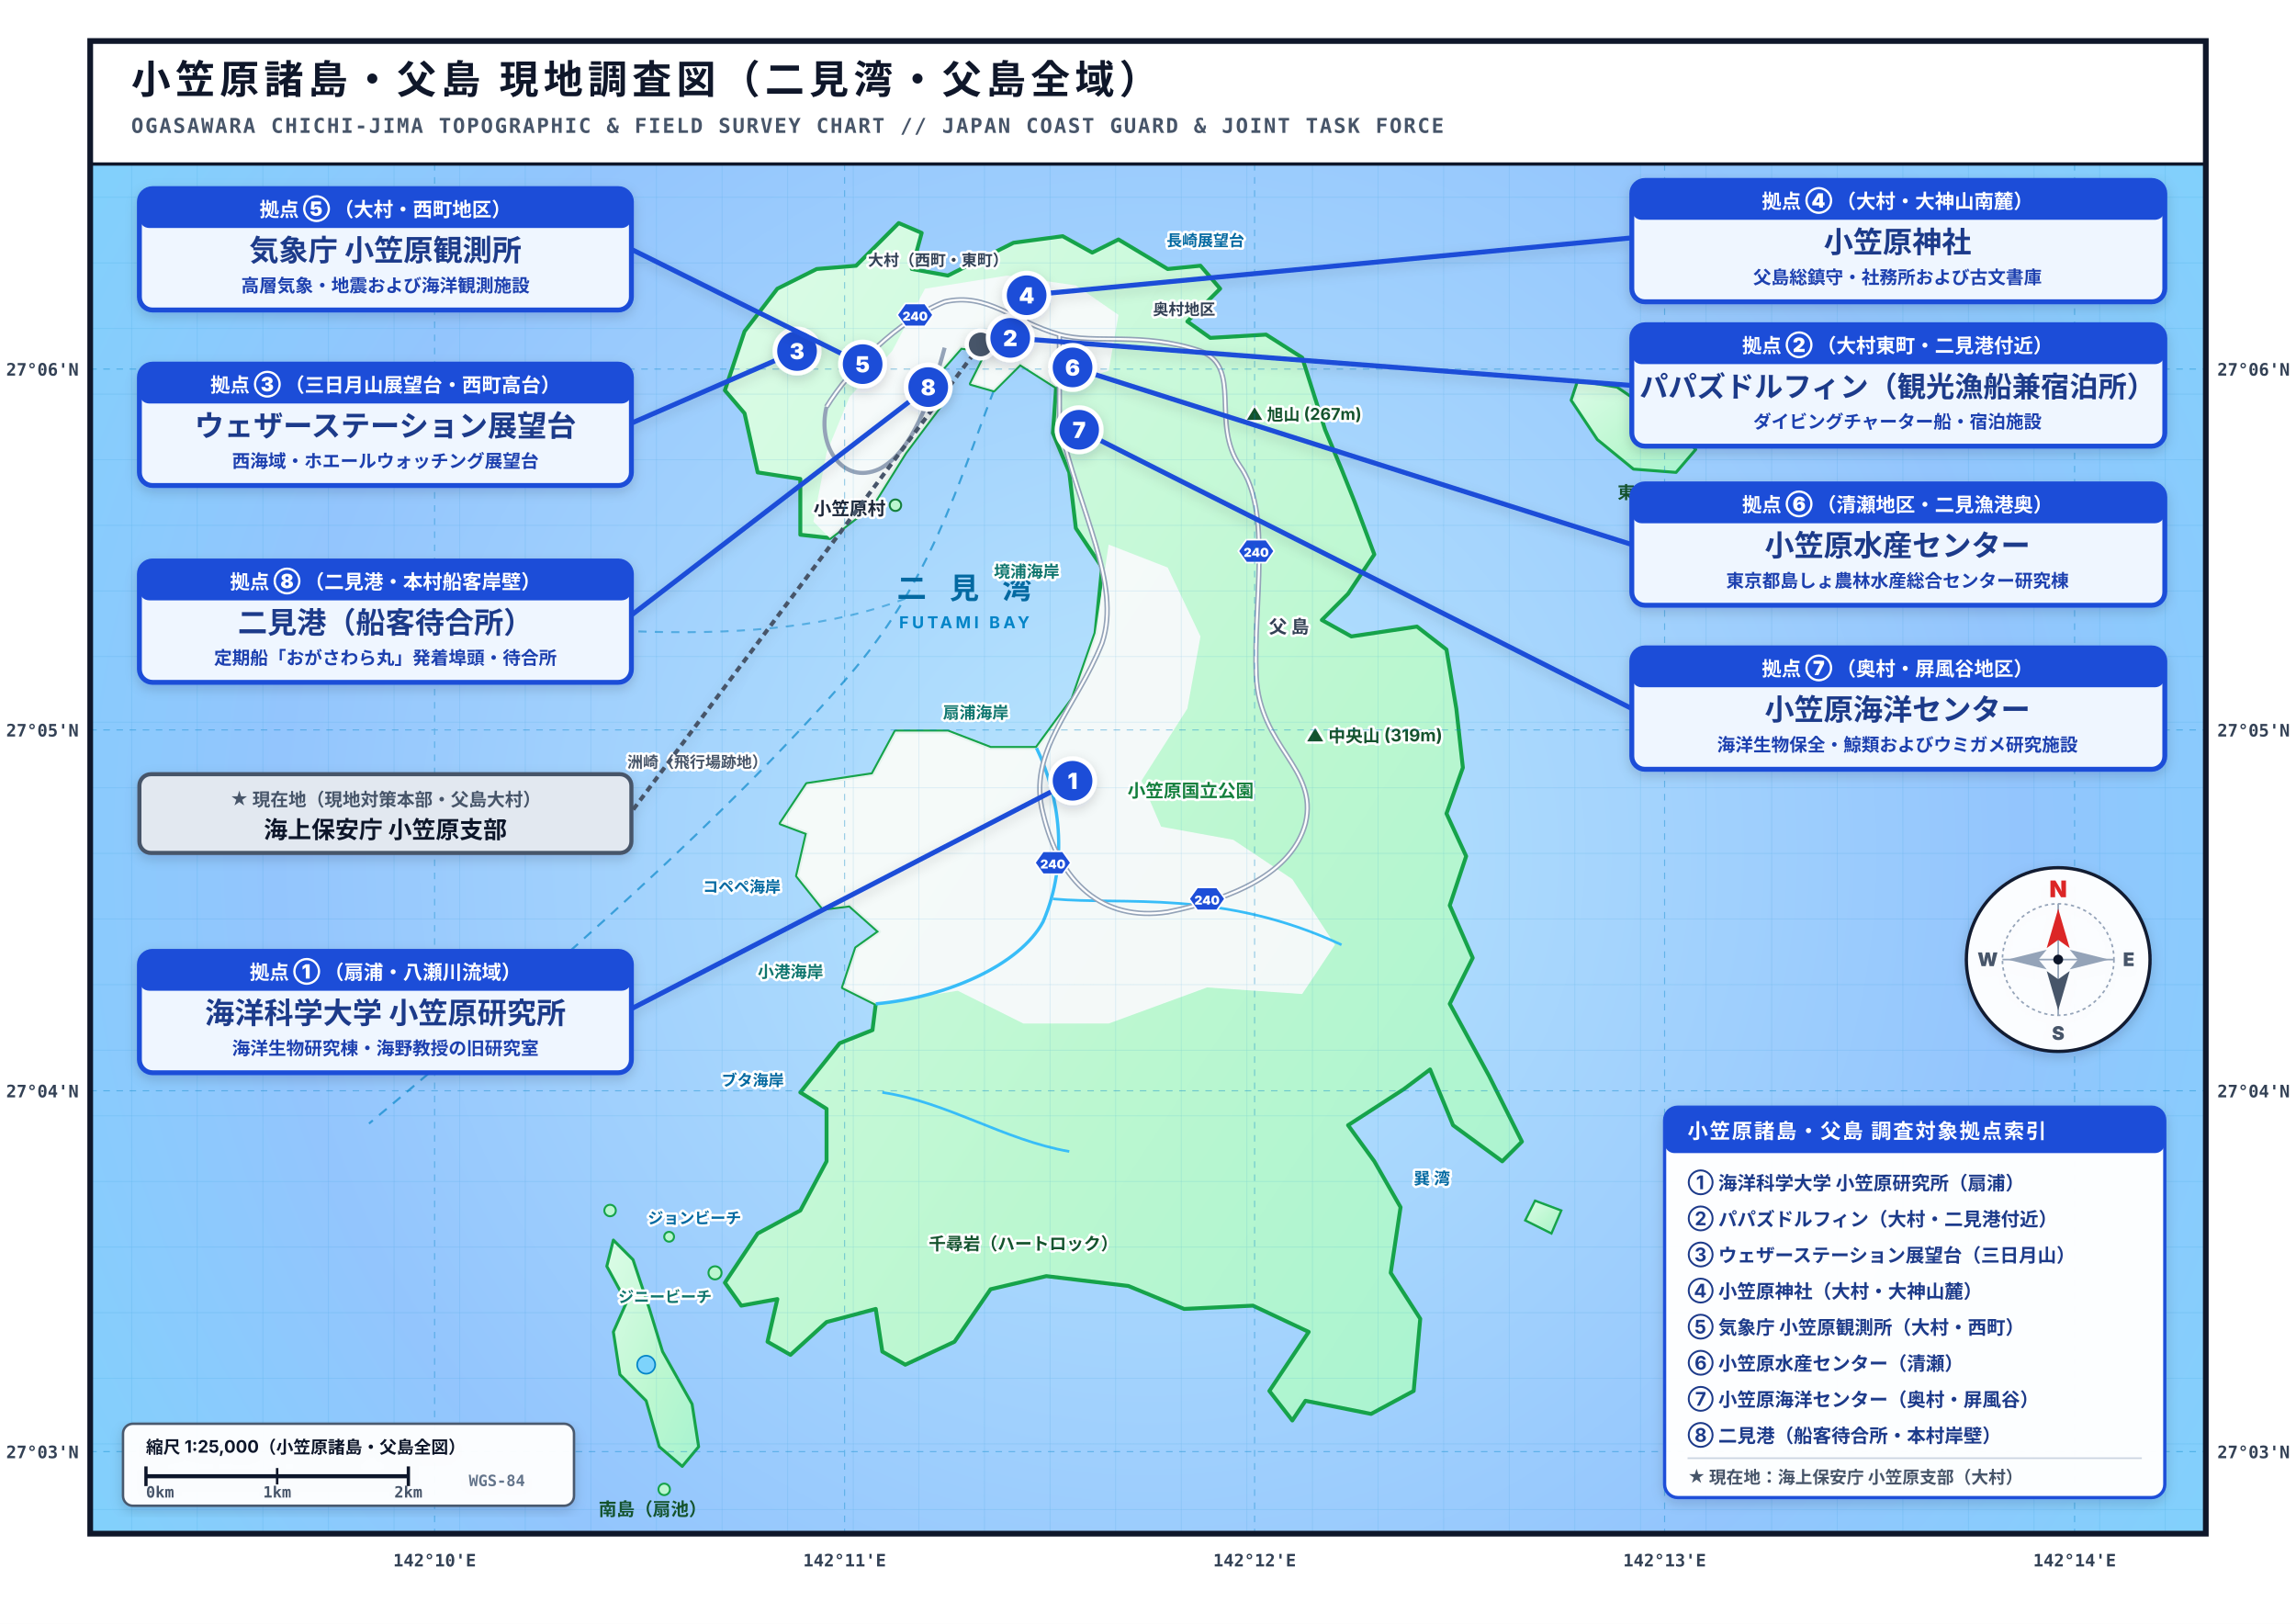
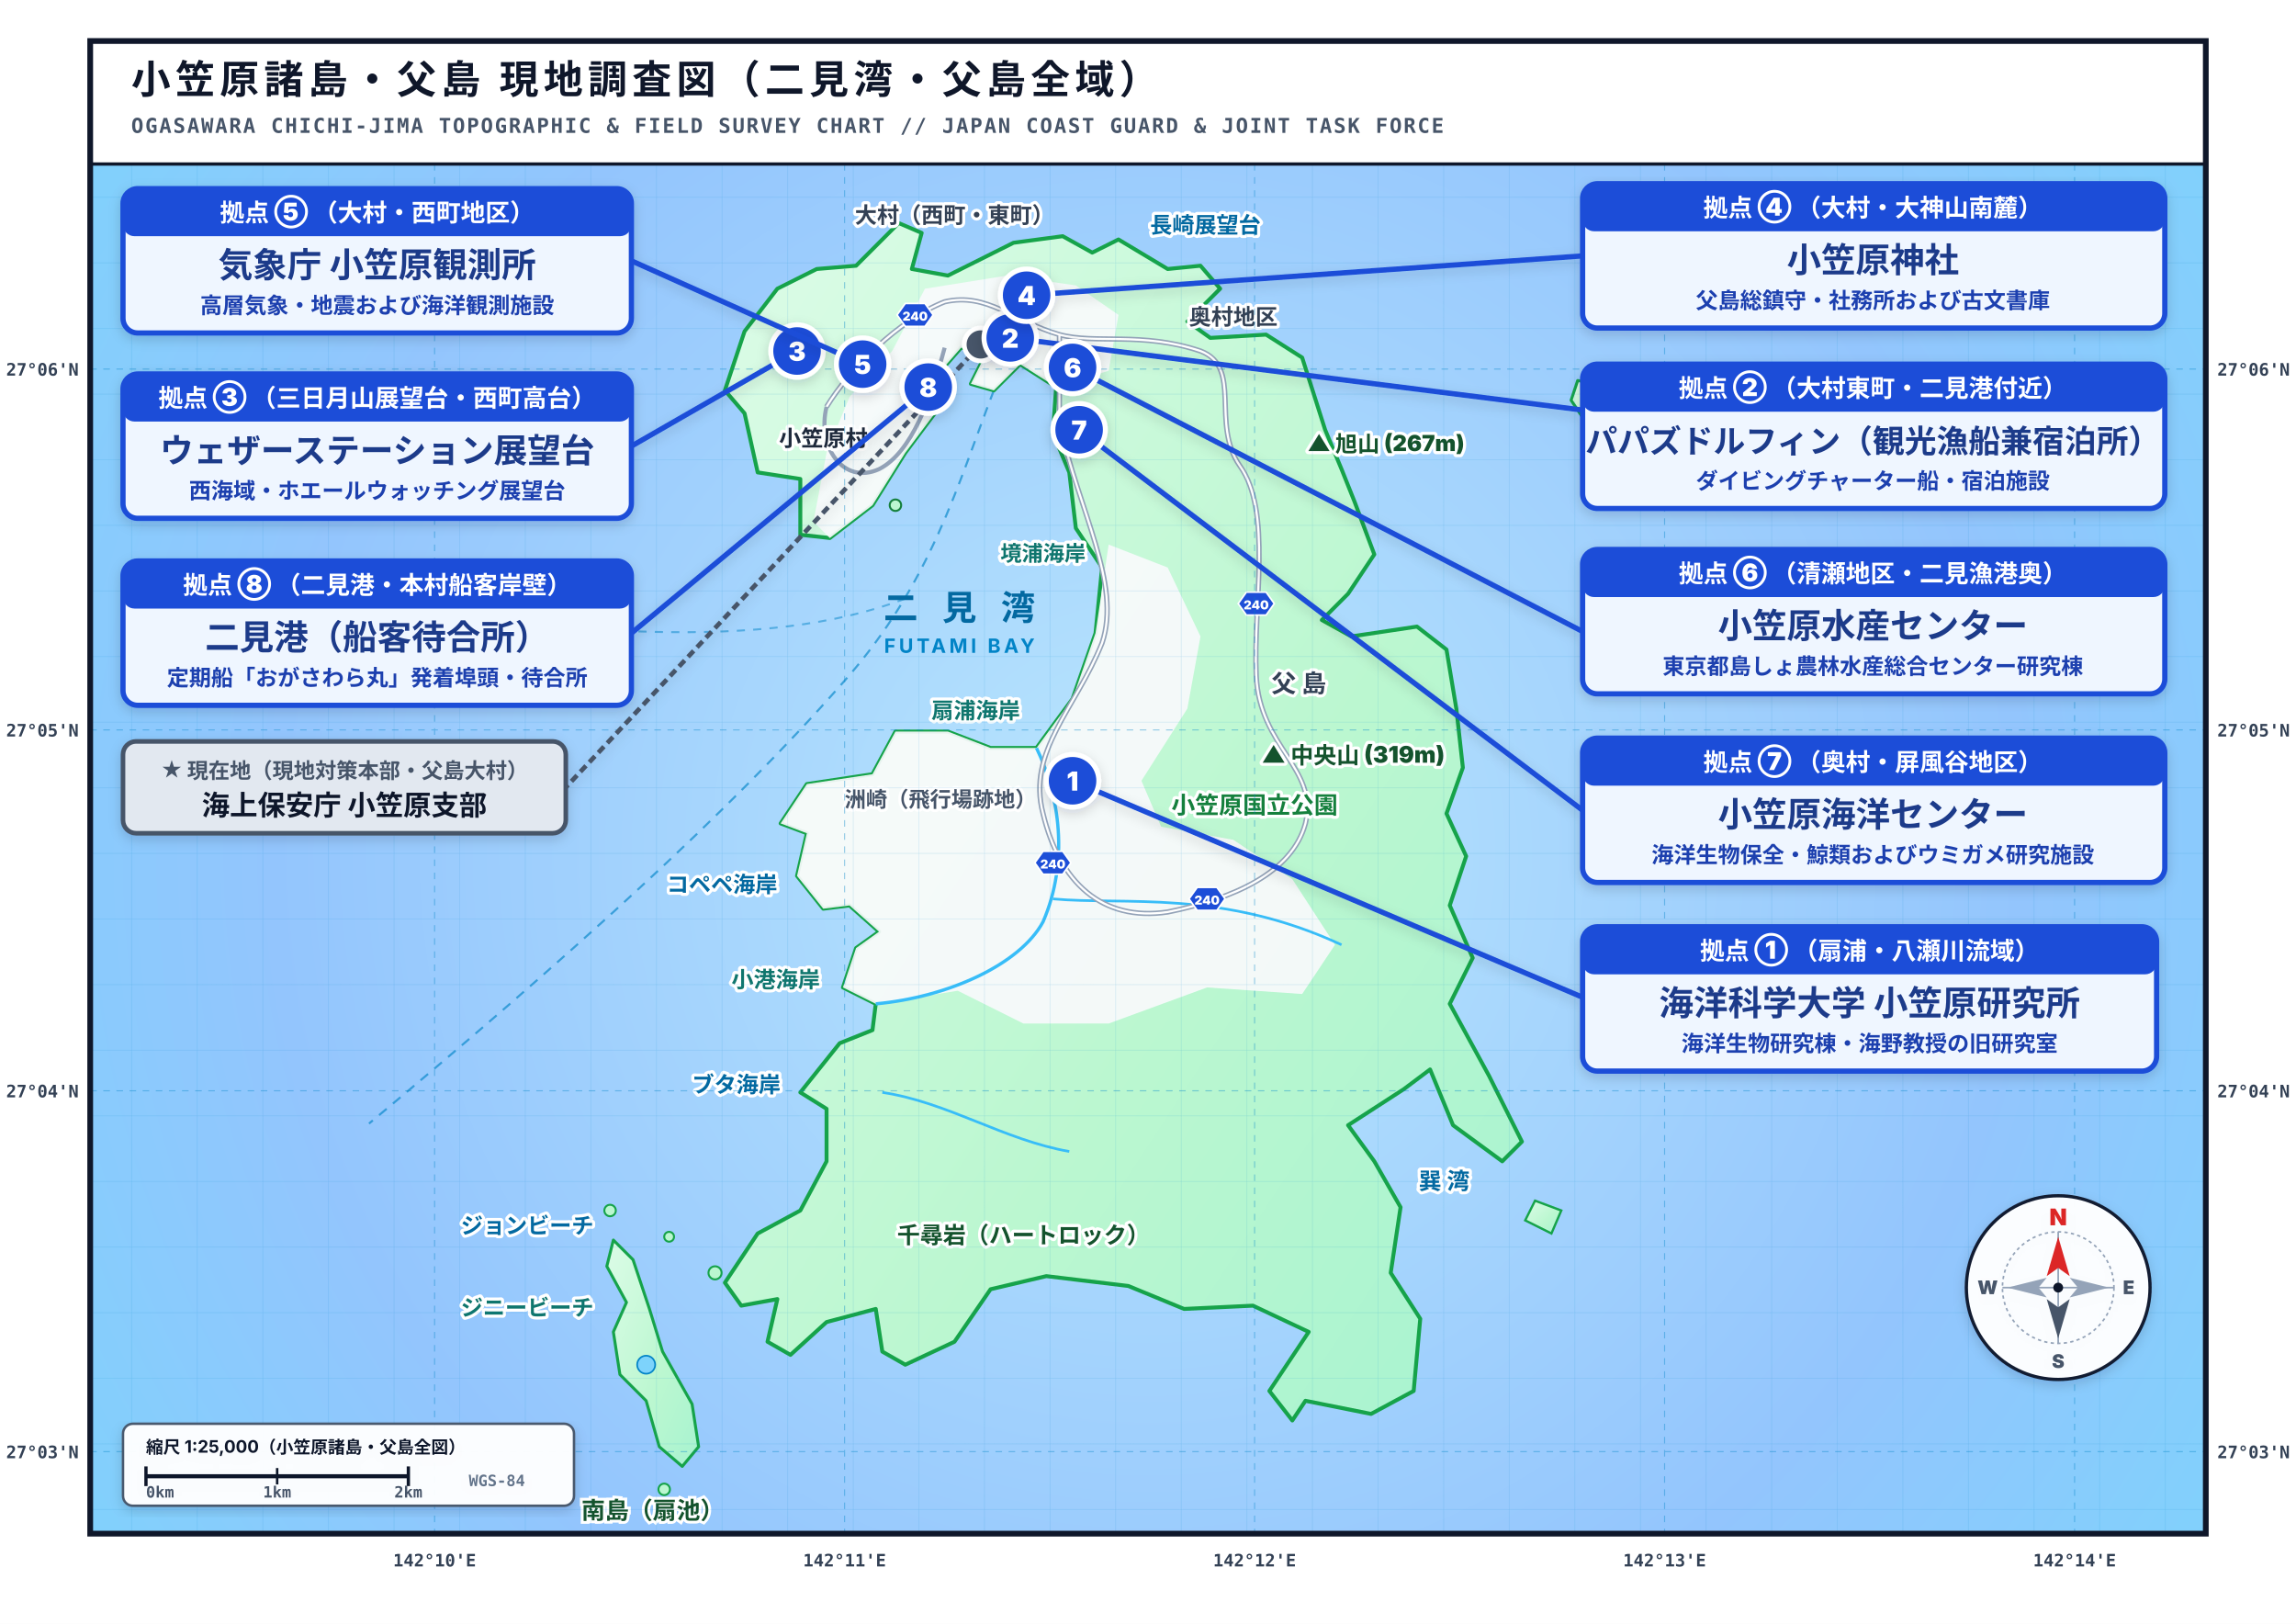
<svg xmlns="http://www.w3.org/2000/svg" viewBox="0 0 1400 990" width="1400" height="990" style="background-color: #ffffff; font-family: 'Hiragino Kaku Gothic ProN', 'Hiragino Sans', 'Noto Sans JP', -apple-system, BlinkMacSystemFont, sans-serif;">
  <defs>
    <radialGradient id="chichijima-ocean" cx="700" cy="520" r="820" gradientUnits="userSpaceOnUse">
      <stop offset="0%" stop-color="#bae6fd" />
      <stop offset="65%" stop-color="#93c5fd" />
      <stop offset="100%" stop-color="#7dd3fc" />
    </radialGradient>
    <linearGradient id="chichijima-forest" x1="0" y1="0" x2="1" y2="1">
      <stop offset="0%" stop-color="#dcfce7" />
      <stop offset="60%" stop-color="#bbf7d0" />
      <stop offset="100%" stop-color="#a7f3d0" />
    </linearGradient>
    <pattern id="chichijima-subgrid" width="40" height="40" patternUnits="userSpaceOnUse">
      <path d="M 40 0 L 0 0 0 40" fill="none" stroke="#0284c7" stroke-width="0.4" opacity="0.28" />
    </pattern>
    <filter id="pin-card-shadow" x="-8%" y="-8%" width="116%" height="122%">
      <feDropShadow dx="0" dy="2.5" stdDeviation="3.5" flood-color="#0f172a" flood-opacity="0.16" />
    </filter>
  </defs>
  <rect x="0" y="0" width="1400" height="990" fill="#ffffff" />
  <clipPath id="chichijima-map-clip">
    <rect x="55" y="100" width="1290" height="835" />
  </clipPath>
  <g clip-path="url(#chichijima-map-clip)">
    <rect x="55" y="100" width="1290" height="835" fill="url(#chichijima-ocean)" />
    <path d="M 606 238 C 584 295, 568 355, 515 415 C 445 495, 345 585, 225 685" fill="none" stroke="#0284c7" stroke-width="1.3" stroke-dasharray="6 5" opacity="0.65" />
    <path d="M 552 365 C 465 398, 345 385, 215 368" fill="none" stroke="#0284c7" stroke-width="1.2" stroke-dasharray="5 5" opacity="0.5" />
    <path d="       M 962 232       L 986 236       L 1018 258       L 1034 274       L 1022 288       L 996 286       L 974 268       L 958 244       Z     " fill="url(#chichijima-forest)" stroke="#16a34a" stroke-width="1.8" stroke-linejoin="round" />
-     <text x="998" y="304" font-size="10.5" font-weight="bold" fill="#14532d" text-anchor="middle">東 島</text>
    <path d="       M 374 756       L 386 768       L 396 798       L 404 824       L 422 856       L 426 882       L 416 894       L 402 882       L 394 854       L 378 838       L 374 812       L 382 794       L 370 772       Z     " fill="url(#chichijima-forest)" stroke="#16a34a" stroke-width="1.8" stroke-linejoin="round" />
    <circle cx="394" cy="832" r="5.5" fill="#7dd3fc" stroke="#0284c7" stroke-width="1" />
    <circle cx="372" cy="738" r="3.5" fill="#bbf7d0" stroke="#16a34a" stroke-width="1.2" />
    <circle cx="408" cy="754" r="3" fill="#bbf7d0" stroke="#16a34a" stroke-width="1.2" />
    <circle cx="436" cy="776" r="4" fill="#bbf7d0" stroke="#16a34a" stroke-width="1.2" />
    <circle cx="405" cy="908" r="3.5" fill="#bbf7d0" stroke="#16a34a" stroke-width="1.2" />
-     <text x="398" y="924" font-size="11" font-weight="bold" fill="#14532d" text-anchor="middle">南島（扇池）</text>
+     <text x="398" y="926" font-size="14.5" font-weight="900" fill="#14532d" text-anchor="middle" style="paint-order: stroke fill; stroke: #ffffff; stroke-width: 3.5px;">南島（扇池）</text>
    <circle cx="546" cy="308" r="3.5" fill="#bbf7d0" stroke="#15803d" stroke-width="1.2" />
    <path d="       M 454 202       L 474 176       L 498 164       L 522 162       L 548 136       L 562 142       L 556 164       L 578 168       L 618 148       L 648 144       L 666 154       L 682 146       L 712 164       L 732 162       L 744 176       L 724 196       L 738 206       L 772 204       L 794 218       L 808 262       L 818 286       L 826 306       L 838 338       L 822 362       L 806 378       L 824 388       L 864 382       L 882 396       L 888 432       L 892 468       L 882 496       L 894 522       L 884 552       L 898 584       L 884 612       L 908 656       L 928 696       L 916 708       L 886 686       L 872 652       L 856 664       L 822 686       L 838 708       L 854 736       L 848 776       L 866 804       L 862 848       L 836 862       L 796 854       L 788 866       L 774 848       L 798 812       L 764 796       L 722 798       L 688 784       L 638 778       L 604 786       L 582 818       L 552 832       L 538 824       L 534 798       L 504 806       L 482 826       L 468 818       L 474 792       L 452 796       L 442 782       L 462 752       L 488 738       L 504 708       L 504 676       L 488 666       L 512 636       L 532 628       L 534 612       L 514 602       L 522 578       L 536 568       L 518 552       L 502 554       L 486 534       L 492 508       L 476 502       L 492 478       L 532 472       L 546 446       L 578 446       L 604 456       L 632 456       L 654 426       L 668 386       L 672 346       L 656 322       L 652 288       L 642 264       L 644 236       L 622 222       L 606 238       L 592 234       L 602 214       L 586 212       L 572 228       L 576 244       L 552 276       L 532 308       L 506 328       L 488 326       L 488 292       L 462 288       L 454 252       L 442 238       Z     " fill="url(#chichijima-forest)" stroke="#16a34a" stroke-width="2.4" stroke-linejoin="round" />
    <path d="M 936 732 L 952 738 L 946 752 L 930 744 Z" fill="url(#chichijima-forest)" stroke="#16a34a" stroke-width="1.4" />
    <path d="       M 564 176       L 614 168       L 656 174       L 682 192       L 676 226       L 644 236       L 622 222       L 606 238       L 592 234       L 602 214       L 586 212       L 572 228       L 576 244       L 552 276       L 532 308       L 506 328       L 496 318       L 504 276       L 518 242       L 544 214       Z     " fill="#f8fafc" opacity="0.92" />
    <path d="       M 676 332       L 712 346       L 732 388       L 724 432       L 696 476       L 708 504       L 752 512       L 788 536       L 814 576       L 794 606       L 736 602       L 676 624       L 624 624       L 584 604       L 534 612       L 514 602       L 522 578       L 536 568       L 518 552       L 502 554       L 486 534       L 492 508       L 476 502       L 492 478       L 532 472       L 546 446       L 578 446       L 604 456       L 632 456       L 654 426       L 668 386       Z     " fill="#f8fafc" opacity="0.92" />
    <path d="M 632 456 C 646 485, 652 525, 636 562 C 622 588, 578 608, 534 612" fill="none" stroke="#38bdf8" stroke-width="2" />
    <path d="M 642 548 C 685 552, 745 542, 818 576" fill="none" stroke="#38bdf8" stroke-width="1.6" />
    <path d="M 538 666 C 578 672, 612 695, 652 702" fill="none" stroke="#38bdf8" stroke-width="1.6" />
    <path d="       M 504 248       C 518 225, 548 195, 576 184       C 602 178, 618 196, 646 204       C 668 210, 696 202, 732 214       C 758 224, 738 258, 756 284       C 776 312, 764 368, 766 412       C 768 456, 804 468, 796 502       C 788 532, 752 548, 712 556       C 672 562, 646 538, 636 496       C 626 458, 656 432, 672 392       C 684 356, 658 312, 646 258       L 646 204     " fill="none" stroke="#94a3b8" stroke-width="3.2" stroke-linejoin="round" />
    <path d="       M 504 248       C 518 225, 548 195, 576 184       C 602 178, 618 196, 646 204       C 668 210, 696 202, 732 214       C 758 224, 738 258, 756 284       C 776 312, 764 368, 766 412       C 768 456, 804 468, 796 502       C 788 532, 752 548, 712 556       C 672 562, 646 538, 636 496       C 626 458, 656 432, 672 392       C 684 356, 658 312, 646 258       L 646 204     " fill="none" stroke="#ffffff" stroke-width="1.3" />
    <path d="M 504 248 C 498 272, 514 296, 536 286 C 556 276, 568 242, 576 212" fill="none" stroke="#94a3b8" stroke-width="2.5" />
    <g transform="translate(558, 192)">
      <polygon points="-11,0 -6,-7 6,-7 11,0 6,7 -6,7" fill="#1d4ed8" stroke="#ffffff" stroke-width="1" />
      <text x="0" y="3.5" font-size="7.5" font-weight="900" fill="#ffffff" text-anchor="middle">240</text>
    </g>
-     <g transform="translate(766, 336)">
+     <g transform="translate(766, 368)">
      <polygon points="-11,0 -6,-7 6,-7 11,0 6,7 -6,7" fill="#1d4ed8" stroke="#ffffff" stroke-width="1" />
      <text x="0" y="3.5" font-size="7.5" font-weight="900" fill="#ffffff" text-anchor="middle">240</text>
    </g>
    <g transform="translate(642, 526)">
      <polygon points="-11,0 -6,-7 6,-7 11,0 6,7 -6,7" fill="#1d4ed8" stroke="#ffffff" stroke-width="1" />
      <text x="0" y="3.5" font-size="7.5" font-weight="900" fill="#ffffff" text-anchor="middle">240</text>
    </g>
    <g transform="translate(736, 548)">
      <polygon points="-11,0 -6,-7 6,-7 11,0 6,7 -6,7" fill="#1d4ed8" stroke="#ffffff" stroke-width="1" />
      <text x="0" y="3.5" font-size="7.5" font-weight="900" fill="#ffffff" text-anchor="middle">240</text>
    </g>
-     <text x="588" y="365" font-size="18" font-weight="900" fill="#0369a1" text-anchor="middle" letter-spacing="5">二 見 湾</text>
-     <text x="588" y="383" font-size="10" font-weight="bold" fill="#0284c7" text-anchor="middle" letter-spacing="2">FUTAMI BAY</text>
-     <g style="paint-order: stroke fill; stroke: #ffffff; stroke-width: 3px; stroke-linejoin: round;">
-       <text x="518" y="314" font-size="11" font-weight="900" fill="#1e293b" text-anchor="middle">小笠原村</text>
-       <text x="572" y="162" font-size="9.5" font-weight="bold" fill="#334155" text-anchor="middle">大村（西町・東町）</text>
-       <text x="722" y="192" font-size="9.5" font-weight="bold" fill="#334155" text-anchor="middle">奥村地区</text>
-       <text x="795" y="256" font-size="10" font-weight="bold" fill="#14532d" text-anchor="middle">▲ 旭山 (267m)</text>
-       <text x="786" y="386" font-size="11" font-weight="bold" fill="#334155" text-anchor="middle">父 島</text>
-       <text x="726" y="486" font-size="11" font-weight="900" fill="#15803d" text-anchor="middle">小笠原国立公園</text>
-       <text x="838" y="452" font-size="10.5" font-weight="bold" fill="#14532d" text-anchor="middle">▲ 中央山 (319m)</text>
-       <text x="735" y="150" font-size="9.5" font-weight="bold" fill="#0369a1" text-anchor="middle">長崎展望台</text>
-       <text x="646" y="352" font-size="10" font-weight="bold" fill="#0f766e" text-anchor="end">境浦海岸</text>
-       <text x="595" y="438" font-size="10" font-weight="bold" fill="#0f766e" text-anchor="middle">扇浦海岸</text>
-       <text x="468" y="468" font-size="9.5" font-weight="bold" fill="#475569" text-anchor="end">洲崎（飛行場跡地）</text>
-       <text x="476" y="544" font-size="9.5" font-weight="bold" fill="#0369a1" text-anchor="end">コペペ海岸</text>
-       <text x="502" y="596" font-size="10" font-weight="bold" fill="#0f766e" text-anchor="end">小港海岸</text>
-       <text x="478" y="662" font-size="9.5" font-weight="bold" fill="#0369a1" text-anchor="end">ブタ海岸</text>
-       <text x="452" y="746" font-size="9.5" font-weight="bold" fill="#0369a1" text-anchor="end">ジョンビーチ</text>
-       <text x="434" y="794" font-size="9.5" font-weight="bold" fill="#0f766e" text-anchor="end">ジニービーチ</text>
-       <text x="624" y="762" font-size="10.5" font-weight="bold" fill="#14532d" text-anchor="middle">千尋岩（ハートロック）</text>
-       <text x="862" y="722" font-size="10" font-weight="bold" fill="#0369a1" text-anchor="start">巽 湾</text>
+     <text x="585" y="378" font-size="21" font-weight="900" fill="#0369a1" text-anchor="middle" letter-spacing="5">二 見 湾</text>
+     <text x="585" y="398" font-size="12" font-weight="bold" fill="#0284c7" text-anchor="middle" letter-spacing="2">FUTAMI BAY</text>
+     <g style="paint-order: stroke fill; stroke: #ffffff; stroke-width: 3.8px; stroke-linejoin: round;">
+       <text x="502" y="272" font-size="13.5" font-weight="900" fill="#1e293b" text-anchor="middle">小笠原村</text>
+       <text x="582" y="136" font-size="13.5" font-weight="900" fill="#334155" text-anchor="middle">大村（西町・東町）</text>
+       <text x="752" y="198" font-size="13.5" font-weight="900" fill="#334155" text-anchor="middle">奥村地区</text>
+       <text x="845" y="275" font-size="13.5" font-weight="900" fill="#14532d" text-anchor="middle">▲ 旭山 (267m)</text>
+       <text x="792" y="422" font-size="15" font-weight="900" fill="#334155" text-anchor="middle">父 島</text>
+       <text x="765" y="496" font-size="14.5" font-weight="900" fill="#15803d" text-anchor="middle">小笠原国立公園</text>
+       <text x="825" y="465" font-size="14" font-weight="900" fill="#14532d" text-anchor="middle">▲ 中央山 (319m)</text>
+       <text x="735" y="142" font-size="13.5" font-weight="900" fill="#0369a1" text-anchor="middle">長崎展望台</text>
+       <text x="662" y="342" font-size="13" font-weight="900" fill="#0f766e" text-anchor="end">境浦海岸</text>
+       <text x="595" y="438" font-size="13.5" font-weight="900" fill="#0f766e" text-anchor="middle">扇浦海岸</text>
+       <text x="515" y="492" font-size="13" font-weight="900" fill="#475569" text-anchor="start">洲崎（飛行場跡地）</text>
+       <text x="474" y="544" font-size="13.5" font-weight="900" fill="#0369a1" text-anchor="end">コペペ海岸</text>
+       <text x="500" y="602" font-size="13.5" font-weight="900" fill="#0f766e" text-anchor="end">小港海岸</text>
+       <text x="476" y="666" font-size="13.5" font-weight="900" fill="#0369a1" text-anchor="end">ブタ海岸</text>
+       <text x="362" y="752" font-size="13.5" font-weight="900" fill="#0369a1" text-anchor="end">ジョンビーチ</text>
+       <text x="362" y="802" font-size="13.5" font-weight="900" fill="#0f766e" text-anchor="end">ジニービーチ</text>
+       <text x="624" y="758" font-size="14" font-weight="900" fill="#14532d" text-anchor="middle">千尋岩（ハートロック）</text>
+       <text x="865" y="725" font-size="14" font-weight="900" fill="#0369a1" text-anchor="start">巽 湾</text>
    </g>
    <rect x="55" y="100" width="1290" height="835" fill="url(#chichijima-subgrid)" />
    <g stroke="#0284c7" stroke-width="0.65" stroke-dasharray="4 4" opacity="0.4">
      <line x1="265" y1="100" x2="265" y2="935" />
      <line x1="515" y1="100" x2="515" y2="935" />
      <line x1="765" y1="100" x2="765" y2="935" />
      <line x1="1015" y1="100" x2="1015" y2="935" />
      <line x1="1265" y1="100" x2="1265" y2="935" />
      <line x1="55" y1="225" x2="1345" y2="225" />
      <line x1="55" y1="445" x2="1345" y2="445" />
      <line x1="55" y1="665" x2="1345" y2="665" />
      <line x1="55" y1="885" x2="1345" y2="885" />
    </g>
    <g filter="url(#pin-card-shadow)">
-       <line x1="598" y1="210" x2="385" y2="495" stroke="#475569" stroke-width="2.5" stroke-dasharray="4 3" />
-       <circle cx="598" cy="210" r="8.5" fill="#475569" stroke="#ffffff" stroke-width="2.5" />
-       <g transform="translate(85, 472)">
-         <rect x="0" y="0" width="300" height="48" rx="7" fill="#e2e8f0" stroke="#475569" stroke-width="2.5" />
-         <text x="150" y="19" font-size="11" font-weight="900" fill="#475569" text-anchor="middle">★ 現在地（現地対策本部・父島大村）</text>
-         <text x="150" y="39" font-size="14.5" font-weight="900" fill="#0f172a" text-anchor="middle">海上保安庁 小笠原支部</text>
-       </g>
-     </g>
-     <g filter="url(#pin-card-shadow)">
-       <line x1="654" y1="476" x2="385" y2="615" stroke="#1d4ed8" stroke-width="3" />
-       <circle cx="654" cy="476" r="13.5" fill="#1d4ed8" stroke="#ffffff" stroke-width="2.8" />
-       <text x="654" y="481" font-size="13.5" font-weight="900" fill="#ffffff" text-anchor="middle">1</text>
-       <g transform="translate(85, 580)">
-         <rect x="0" y="0" width="300" height="74" rx="8" fill="#eff6ff" stroke="#1d4ed8" stroke-width="3" />
-         <rect x="0" y="0" width="300" height="24" rx="6" fill="#1d4ed8" />
-         <text x="150" y="17" font-size="12" font-weight="900" fill="#ffffff" text-anchor="middle">拠点 ① （扇浦・八瀬川流域）</text>
-         <text x="150" y="44" font-size="18" font-weight="900" fill="#1e3a8a" text-anchor="middle">海洋科学大学 小笠原研究所</text>
-         <text x="150" y="63" font-size="11" font-weight="bold" fill="#1e40af" text-anchor="middle">海洋生物研究棟・海野教授の旧研究室</text>
-       </g>
-     </g>
-     <g filter="url(#pin-card-shadow)">
-       <line x1="616" y1="206" x2="995" y2="235" stroke="#1d4ed8" stroke-width="3" />
-       <circle cx="616" cy="206" r="13.5" fill="#1d4ed8" stroke="#ffffff" stroke-width="2.8" />
-       <text x="616" y="211" font-size="13.5" font-weight="900" fill="#ffffff" text-anchor="middle">2</text>
-       <g transform="translate(995, 198)">
-         <rect x="0" y="0" width="325" height="74" rx="8" fill="#eff6ff" stroke="#1d4ed8" stroke-width="3" />
-         <rect x="0" y="0" width="325" height="24" rx="6" fill="#1d4ed8" />
-         <text x="162" y="17" font-size="12" font-weight="900" fill="#ffffff" text-anchor="middle">拠点 ② （大村東町・二見港付近）</text>
-         <text x="162" y="44" font-size="17.5" font-weight="900" fill="#1e3a8a" text-anchor="middle">パパズドルフィン（観光漁船兼宿泊所）</text>
-         <text x="162" y="63" font-size="11" font-weight="bold" fill="#1e40af" text-anchor="middle">ダイビングチャーター船・宿泊施設</text>
-       </g>
-     </g>
-     <g filter="url(#pin-card-shadow)">
-       <line x1="486" y1="214" x2="385" y2="258" stroke="#1d4ed8" stroke-width="3" />
-       <circle cx="486" cy="214" r="13.5" fill="#1d4ed8" stroke="#ffffff" stroke-width="2.8" />
-       <text x="486" y="219" font-size="13.5" font-weight="900" fill="#ffffff" text-anchor="middle">3</text>
-       <g transform="translate(85, 222)">
-         <rect x="0" y="0" width="300" height="74" rx="8" fill="#eff6ff" stroke="#1d4ed8" stroke-width="3" />
-         <rect x="0" y="0" width="300" height="24" rx="6" fill="#1d4ed8" />
-         <text x="150" y="17" font-size="12" font-weight="900" fill="#ffffff" text-anchor="middle">拠点 ③ （三日月山展望台・西町高台）</text>
-         <text x="150" y="44" font-size="18" font-weight="900" fill="#1e3a8a" text-anchor="middle">ウェザーステーション展望台</text>
-         <text x="150" y="63" font-size="11" font-weight="bold" fill="#1e40af" text-anchor="middle">西海域・ホエールウォッチング展望台</text>
-       </g>
-     </g>
-     <g filter="url(#pin-card-shadow)">
-       <line x1="626" y1="180" x2="995" y2="145" stroke="#1d4ed8" stroke-width="3" />
-       <circle cx="626" cy="180" r="13.5" fill="#1d4ed8" stroke="#ffffff" stroke-width="2.8" />
-       <text x="626" y="185" font-size="13.5" font-weight="900" fill="#ffffff" text-anchor="middle">4</text>
-       <g transform="translate(995, 110)">
-         <rect x="0" y="0" width="325" height="74" rx="8" fill="#eff6ff" stroke="#1d4ed8" stroke-width="3" />
-         <rect x="0" y="0" width="325" height="24" rx="6" fill="#1d4ed8" />
-         <text x="162" y="17" font-size="12" font-weight="900" fill="#ffffff" text-anchor="middle">拠点 ④ （大村・大神山南麓）</text>
-         <text x="162" y="44" font-size="18" font-weight="900" fill="#1e3a8a" text-anchor="middle">小笠原神社</text>
-         <text x="162" y="63" font-size="11" font-weight="bold" fill="#1e40af" text-anchor="middle">父島総鎮守・社務所および古文書庫</text>
-       </g>
-     </g>
-     <g filter="url(#pin-card-shadow)">
-       <line x1="526" y1="222" x2="385" y2="152" stroke="#1d4ed8" stroke-width="3" />
-       <circle cx="526" cy="222" r="13.5" fill="#1d4ed8" stroke="#ffffff" stroke-width="2.8" />
-       <text x="526" y="227" font-size="13.5" font-weight="900" fill="#ffffff" text-anchor="middle">5</text>
-       <g transform="translate(85, 115)">
-         <rect x="0" y="0" width="300" height="74" rx="8" fill="#eff6ff" stroke="#1d4ed8" stroke-width="3" />
-         <rect x="0" y="0" width="300" height="24" rx="6" fill="#1d4ed8" />
-         <text x="150" y="17" font-size="12" font-weight="900" fill="#ffffff" text-anchor="middle">拠点 ⑤ （大村・西町地区）</text>
-         <text x="150" y="44" font-size="18" font-weight="900" fill="#1e3a8a" text-anchor="middle">気象庁 小笠原観測所</text>
-         <text x="150" y="63" font-size="11" font-weight="bold" fill="#1e40af" text-anchor="middle">高層気象・地震および海洋観測施設</text>
-       </g>
-     </g>
-     <g filter="url(#pin-card-shadow)">
-       <line x1="654" y1="224" x2="995" y2="332" stroke="#1d4ed8" stroke-width="3" />
-       <circle cx="654" cy="224" r="13.5" fill="#1d4ed8" stroke="#ffffff" stroke-width="2.8" />
-       <text x="654" y="229" font-size="13.5" font-weight="900" fill="#ffffff" text-anchor="middle">6</text>
-       <g transform="translate(995, 295)">
-         <rect x="0" y="0" width="325" height="74" rx="8" fill="#eff6ff" stroke="#1d4ed8" stroke-width="3" />
-         <rect x="0" y="0" width="325" height="24" rx="6" fill="#1d4ed8" />
-         <text x="162" y="17" font-size="12" font-weight="900" fill="#ffffff" text-anchor="middle">拠点 ⑥ （清瀬地区・二見漁港奥）</text>
-         <text x="162" y="44" font-size="18" font-weight="900" fill="#1e3a8a" text-anchor="middle">小笠原水産センター</text>
-         <text x="162" y="63" font-size="11" font-weight="bold" fill="#1e40af" text-anchor="middle">東京都島しょ農林水産総合センター研究棟</text>
-       </g>
-     </g>
-     <g filter="url(#pin-card-shadow)">
-       <line x1="658" y1="262" x2="995" y2="432" stroke="#1d4ed8" stroke-width="3" />
-       <circle cx="658" cy="262" r="13.5" fill="#1d4ed8" stroke="#ffffff" stroke-width="2.8" />
-       <text x="658" y="267" font-size="13.5" font-weight="900" fill="#ffffff" text-anchor="middle">7</text>
-       <g transform="translate(995, 395)">
-         <rect x="0" y="0" width="325" height="74" rx="8" fill="#eff6ff" stroke="#1d4ed8" stroke-width="3" />
-         <rect x="0" y="0" width="325" height="24" rx="6" fill="#1d4ed8" />
-         <text x="162" y="17" font-size="12" font-weight="900" fill="#ffffff" text-anchor="middle">拠点 ⑦ （奥村・屏風谷地区）</text>
-         <text x="162" y="44" font-size="18" font-weight="900" fill="#1e3a8a" text-anchor="middle">小笠原海洋センター</text>
-         <text x="162" y="63" font-size="11" font-weight="bold" fill="#1e40af" text-anchor="middle">海洋生物保全・鯨類およびウミガメ研究施設</text>
-       </g>
-     </g>
-     <g filter="url(#pin-card-shadow)">
-       <line x1="566" y1="236" x2="385" y2="375" stroke="#1d4ed8" stroke-width="3" />
-       <circle cx="566" cy="236" r="13.5" fill="#1d4ed8" stroke="#ffffff" stroke-width="2.8" />
-       <text x="566" y="241" font-size="13.5" font-weight="900" fill="#ffffff" text-anchor="middle">8</text>
-       <g transform="translate(85, 342)">
-         <rect x="0" y="0" width="300" height="74" rx="8" fill="#eff6ff" stroke="#1d4ed8" stroke-width="3" />
-         <rect x="0" y="0" width="300" height="24" rx="6" fill="#1d4ed8" />
-         <text x="150" y="17" font-size="12" font-weight="900" fill="#ffffff" text-anchor="middle">拠点 ⑧ （二見港・本村船客岸壁）</text>
-         <text x="150" y="44" font-size="18" font-weight="900" fill="#1e3a8a" text-anchor="middle">二見港（船客待合所）</text>
-         <text x="150" y="63" font-size="11" font-weight="bold" fill="#1e40af" text-anchor="middle">定期船「おがさわら丸」発着埠頭・待合所</text>
-       </g>
-     </g>
-   </g>
-   <g transform="translate(1255, 585)" filter="url(#pin-card-shadow)">
+       <line x1="598" y1="210" x2="345" y2="480" stroke="#475569" stroke-width="2.8" stroke-dasharray="5 3" />
+       <circle cx="598" cy="210" r="10" fill="#475569" stroke="#ffffff" stroke-width="2.8" />
+       <g transform="translate(75, 452)">
+         <rect x="0" y="0" width="270" height="56" rx="8" fill="#e2e8f0" stroke="#475569" stroke-width="2.8" />
+         <text x="135" y="22" font-size="13" font-weight="900" fill="#475569" text-anchor="middle">★ 現在地（現地対策本部・父島大村）</text>
+         <text x="135" y="45" font-size="17" font-weight="900" fill="#0f172a" text-anchor="middle">海上保安庁 小笠原支部</text>
+       </g>
+     </g>
+     <g filter="url(#pin-card-shadow)">
+       <line x1="654" y1="476" x2="965" y2="608" stroke="#1d4ed8" stroke-width="3.2" />
+       <circle cx="654" cy="476" r="16" fill="#1d4ed8" stroke="#ffffff" stroke-width="3" />
+       <text x="654" y="482" font-size="16" font-weight="900" fill="#ffffff" text-anchor="middle">1</text>
+       <g transform="translate(965, 565)">
+         <rect x="0" y="0" width="350" height="88" rx="9" fill="#eff6ff" stroke="#1d4ed8" stroke-width="3.2" />
+         <rect x="0" y="0" width="350" height="29" rx="7" fill="#1d4ed8" />
+         <text x="175" y="20" font-size="15" font-weight="900" fill="#ffffff" text-anchor="middle">拠点 ① （扇浦・八瀬川流域）</text>
+         <text x="175" y="54" font-size="21" font-weight="900" fill="#1e3a8a" text-anchor="middle">海洋科学大学 小笠原研究所</text>
+         <text x="175" y="76" font-size="13.5" font-weight="bold" fill="#1e40af" text-anchor="middle">海洋生物研究棟・海野教授の旧研究室</text>
+       </g>
+     </g>
+     <g filter="url(#pin-card-shadow)">
+       <line x1="616" y1="206" x2="965" y2="250" stroke="#1d4ed8" stroke-width="3.2" />
+       <circle cx="616" cy="206" r="16" fill="#1d4ed8" stroke="#ffffff" stroke-width="3" />
+       <text x="616" y="212" font-size="16" font-weight="900" fill="#ffffff" text-anchor="middle">2</text>
+       <g transform="translate(965, 222)">
+         <rect x="0" y="0" width="355" height="88" rx="9" fill="#eff6ff" stroke="#1d4ed8" stroke-width="3.2" />
+         <rect x="0" y="0" width="355" height="29" rx="7" fill="#1d4ed8" />
+         <text x="177" y="20" font-size="15" font-weight="900" fill="#ffffff" text-anchor="middle">拠点 ② （大村東町・二見港付近）</text>
+         <text x="177" y="54" font-size="19.5" font-weight="900" fill="#1e3a8a" text-anchor="middle">パパズドルフィン（観光漁船兼宿泊所）</text>
+         <text x="177" y="76" font-size="13.5" font-weight="bold" fill="#1e40af" text-anchor="middle">ダイビングチャーター船・宿泊施設</text>
+       </g>
+     </g>
+     <g filter="url(#pin-card-shadow)">
+       <line x1="486" y1="214" x2="385" y2="272" stroke="#1d4ed8" stroke-width="3.2" />
+       <circle cx="486" cy="214" r="16" fill="#1d4ed8" stroke="#ffffff" stroke-width="3" />
+       <text x="486" y="220" font-size="16" font-weight="900" fill="#ffffff" text-anchor="middle">3</text>
+       <g transform="translate(75, 228)">
+         <rect x="0" y="0" width="310" height="88" rx="9" fill="#eff6ff" stroke="#1d4ed8" stroke-width="3.2" />
+         <rect x="0" y="0" width="310" height="29" rx="7" fill="#1d4ed8" />
+         <text x="155" y="20" font-size="15" font-weight="900" fill="#ffffff" text-anchor="middle">拠点 ③ （三日月山展望台・西町高台）</text>
+         <text x="155" y="54" font-size="20.5" font-weight="900" fill="#1e3a8a" text-anchor="middle">ウェザーステーション展望台</text>
+         <text x="155" y="76" font-size="13.5" font-weight="bold" fill="#1e40af" text-anchor="middle">西海域・ホエールウォッチング展望台</text>
+       </g>
+     </g>
+     <g filter="url(#pin-card-shadow)">
+       <line x1="626" y1="180" x2="965" y2="156" stroke="#1d4ed8" stroke-width="3.2" />
+       <circle cx="626" cy="180" r="16" fill="#1d4ed8" stroke="#ffffff" stroke-width="3" />
+       <text x="626" y="186" font-size="16" font-weight="900" fill="#ffffff" text-anchor="middle">4</text>
+       <g transform="translate(965, 112)">
+         <rect x="0" y="0" width="355" height="88" rx="9" fill="#eff6ff" stroke="#1d4ed8" stroke-width="3.2" />
+         <rect x="0" y="0" width="355" height="29" rx="7" fill="#1d4ed8" />
+         <text x="177" y="20" font-size="15" font-weight="900" fill="#ffffff" text-anchor="middle">拠点 ④ （大村・大神山南麓）</text>
+         <text x="177" y="54" font-size="21" font-weight="900" fill="#1e3a8a" text-anchor="middle">小笠原神社</text>
+         <text x="177" y="76" font-size="13.5" font-weight="bold" fill="#1e40af" text-anchor="middle">父島総鎮守・社務所および古文書庫</text>
+       </g>
+     </g>
+     <g filter="url(#pin-card-shadow)">
+       <line x1="526" y1="222" x2="385" y2="159" stroke="#1d4ed8" stroke-width="3.2" />
+       <circle cx="526" cy="222" r="16" fill="#1d4ed8" stroke="#ffffff" stroke-width="3" />
+       <text x="526" y="228" font-size="16" font-weight="900" fill="#ffffff" text-anchor="middle">5</text>
+       <g transform="translate(75, 115)">
+         <rect x="0" y="0" width="310" height="88" rx="9" fill="#eff6ff" stroke="#1d4ed8" stroke-width="3.2" />
+         <rect x="0" y="0" width="310" height="29" rx="7" fill="#1d4ed8" />
+         <text x="155" y="20" font-size="15" font-weight="900" fill="#ffffff" text-anchor="middle">拠点 ⑤ （大村・西町地区）</text>
+         <text x="155" y="54" font-size="21" font-weight="900" fill="#1e3a8a" text-anchor="middle">気象庁 小笠原観測所</text>
+         <text x="155" y="76" font-size="13.5" font-weight="bold" fill="#1e40af" text-anchor="middle">高層気象・地震および海洋観測施設</text>
+       </g>
+     </g>
+     <g filter="url(#pin-card-shadow)">
+       <line x1="654" y1="224" x2="965" y2="385" stroke="#1d4ed8" stroke-width="3.2" />
+       <circle cx="654" cy="224" r="16" fill="#1d4ed8" stroke="#ffffff" stroke-width="3" />
+       <text x="654" y="230" font-size="16" font-weight="900" fill="#ffffff" text-anchor="middle">6</text>
+       <g transform="translate(965, 335)">
+         <rect x="0" y="0" width="355" height="88" rx="9" fill="#eff6ff" stroke="#1d4ed8" stroke-width="3.2" />
+         <rect x="0" y="0" width="355" height="29" rx="7" fill="#1d4ed8" />
+         <text x="177" y="20" font-size="15" font-weight="900" fill="#ffffff" text-anchor="middle">拠点 ⑥ （清瀬地区・二見漁港奥）</text>
+         <text x="177" y="54" font-size="21" font-weight="900" fill="#1e3a8a" text-anchor="middle">小笠原水産センター</text>
+         <text x="177" y="76" font-size="13.5" font-weight="bold" fill="#1e40af" text-anchor="middle">東京都島しょ農林水産総合センター研究棟</text>
+       </g>
+     </g>
+     <g filter="url(#pin-card-shadow)">
+       <line x1="658" y1="262" x2="965" y2="494" stroke="#1d4ed8" stroke-width="3.2" />
+       <circle cx="658" cy="262" r="16" fill="#1d4ed8" stroke="#ffffff" stroke-width="3" />
+       <text x="658" y="268" font-size="16" font-weight="900" fill="#ffffff" text-anchor="middle">7</text>
+       <g transform="translate(965, 450)">
+         <rect x="0" y="0" width="355" height="88" rx="9" fill="#eff6ff" stroke="#1d4ed8" stroke-width="3.2" />
+         <rect x="0" y="0" width="355" height="29" rx="7" fill="#1d4ed8" />
+         <text x="177" y="20" font-size="15" font-weight="900" fill="#ffffff" text-anchor="middle">拠点 ⑦ （奥村・屏風谷地区）</text>
+         <text x="177" y="54" font-size="21" font-weight="900" fill="#1e3a8a" text-anchor="middle">小笠原海洋センター</text>
+         <text x="177" y="76" font-size="13.5" font-weight="bold" fill="#1e40af" text-anchor="middle">海洋生物保全・鯨類およびウミガメ研究施設</text>
+       </g>
+     </g>
+     <g filter="url(#pin-card-shadow)">
+       <line x1="566" y1="236" x2="385" y2="386" stroke="#1d4ed8" stroke-width="3.2" />
+       <circle cx="566" cy="236" r="16" fill="#1d4ed8" stroke="#ffffff" stroke-width="3" />
+       <text x="566" y="242" font-size="16" font-weight="900" fill="#ffffff" text-anchor="middle">8</text>
+       <g transform="translate(75, 342)">
+         <rect x="0" y="0" width="310" height="88" rx="9" fill="#eff6ff" stroke="#1d4ed8" stroke-width="3.2" />
+         <rect x="0" y="0" width="310" height="29" rx="7" fill="#1d4ed8" />
+         <text x="155" y="20" font-size="15" font-weight="900" fill="#ffffff" text-anchor="middle">拠点 ⑧ （二見港・本村船客岸壁）</text>
+         <text x="155" y="54" font-size="21" font-weight="900" fill="#1e3a8a" text-anchor="middle">二見港（船客待合所）</text>
+         <text x="155" y="76" font-size="13.5" font-weight="bold" fill="#1e40af" text-anchor="middle">定期船「おがさわら丸」発着埠頭・待合所</text>
+       </g>
+     </g>
+   </g>
+   <g transform="translate(1255, 785)" filter="url(#pin-card-shadow)">
    <circle cx="0" cy="0" r="56" fill="#ffffff" stroke="#0f172a" stroke-width="2" opacity="0.96" />
    <circle cx="0" cy="0" r="34" fill="none" stroke="#94a3b8" stroke-width="1" stroke-dasharray="2 2" />
    <line x1="-34" y1="0" x2="34" y2="0" stroke="#94a3b8" stroke-width="1" />
    <line x1="0" y1="-34" x2="0" y2="34" stroke="#94a3b8" stroke-width="1" />
    <polygon points="0,-31 7,-7 0,-12 -7,-7" fill="#dc2626" />
    <polygon points="0,31 7,7 0,12 -7,7" fill="#475569" />
    <polygon points="31,0 7,6 12,0 7,-6" fill="#94a3b8" />
    <polygon points="-31,0 -7,6 -12,0 -7,-6" fill="#94a3b8" />
    <circle cx="0" cy="0" r="3" fill="#0f172a" />
    <text x="0" y="-38" font-size="14" font-weight="900" fill="#dc2626" text-anchor="middle">N</text>
    <text x="0" y="49" font-size="11.5" font-weight="900" fill="#475569" text-anchor="middle">S</text>
    <text x="43" y="4" font-size="11.5" font-weight="900" fill="#475569" text-anchor="middle">E</text>
    <text x="-43" y="4" font-size="11.5" font-weight="900" fill="#475569" text-anchor="middle">W</text>
-   </g>
-   <g transform="translate(1015, 675)" filter="url(#pin-card-shadow)">
-     <rect x="0" y="0" width="305" height="238" rx="8" fill="#ffffff" stroke="#1d4ed8" stroke-width="2" opacity="0.97" />
-     <rect x="0" y="0" width="305" height="28" rx="6" fill="#1d4ed8" />
-     <text x="14" y="19" font-size="12.5" font-weight="900" fill="#ffffff" letter-spacing="1">小笠原諸島・父島 調査対象拠点索引</text>
-     <g font-size="11.5" font-weight="bold" fill="#1e3a8a">
-       <text x="14" y="50">① 海洋科学大学 小笠原研究所（扇浦）</text>
-       <text x="14" y="72">② パパズドルフィン（大村・二見港付近）</text>
-       <text x="14" y="94">③ ウェザーステーション展望台（三日月山）</text>
-       <text x="14" y="116">④ 小笠原神社（大村・大神山麓）</text>
-       <text x="14" y="138">⑤ 気象庁 小笠原観測所（大村・西町）</text>
-       <text x="14" y="160">⑥ 小笠原水産センター（清瀬）</text>
-       <text x="14" y="182">⑦ 小笠原海洋センター（奥村・屏風谷）</text>
-       <text x="14" y="204">⑧ 二見港（船客待合所・本村岸壁）</text>
-     </g>
-     <line x1="14" y1="214" x2="291" y2="214" stroke="#cbd5e1" stroke-width="1" />
-     <text x="14" y="229" font-size="10.5" font-weight="900" fill="#475569">★ 現在地：海上保安庁 小笠原支部（大村）</text>
  </g>
  <g transform="translate(75, 868)" filter="url(#pin-card-shadow)">
    <rect x="0" y="0" width="275" height="50" rx="6" fill="#ffffff" stroke="#475569" stroke-width="1.5" opacity="0.96" />
    <text x="14" y="18" font-size="10.5" font-weight="bold" fill="#0f172a">縮尺 1:25,000（小笠原諸島・父島全図）</text>
    <line x1="14" y1="32" x2="174" y2="32" stroke="#0f172a" stroke-width="2.5" />
    <line x1="14" y1="26" x2="14" y2="38" stroke="#0f172a" stroke-width="2" />
    <line x1="94" y1="27" x2="94" y2="37" stroke="#0f172a" stroke-width="1.5" />
    <line x1="174" y1="26" x2="174" y2="38" stroke="#0f172a" stroke-width="2" />
    <text x="14" y="45" font-size="9.5" font-weight="bold" fill="#475569" font-family="monospace">0km</text>
    <text x="94" y="45" font-size="9.5" font-weight="bold" fill="#475569" font-family="monospace" text-anchor="middle">1km</text>
    <text x="174" y="45" font-size="9.5" font-weight="bold" fill="#475569" font-family="monospace" text-anchor="middle">2km</text>
    <text x="228" y="38" font-size="9.5" font-weight="bold" fill="#64748b" font-family="monospace" text-anchor="middle">WGS-84</text>
  </g>
  <rect x="55" y="25" width="1290" height="75" fill="#ffffff" />
  <text x="80" y="57" font-size="24" font-weight="900" fill="#0f172a" letter-spacing="3">小笠原諸島・父島 現地調査図（二見湾・父島全域）</text>
  <text x="80" y="81" font-size="12.5" font-weight="bold" fill="#475569" font-family="monospace" letter-spacing="1">OGASAWARA CHICHI-JIMA TOPOGRAPHIC &amp; FIELD SURVEY CHART // JAPAN COAST GUARD &amp; JOINT TASK FORCE</text>
  <g font-size="10.5" font-weight="bold" fill="#334155" font-family="monospace">
    <text x="265" y="955" text-anchor="middle">142°10'E</text>
    <text x="515" y="955" text-anchor="middle">142°11'E</text>
    <text x="765" y="955" text-anchor="middle">142°12'E</text>
    <text x="1015" y="955" text-anchor="middle">142°13'E</text>
    <text x="1265" y="955" text-anchor="middle">142°14'E</text>
    <text x="48" y="229" text-anchor="end">27°06'N</text>
    <text x="48" y="449" text-anchor="end">27°05'N</text>
    <text x="48" y="669" text-anchor="end">27°04'N</text>
    <text x="48" y="889" text-anchor="end">27°03'N</text>
    <text x="1352" y="229" text-anchor="start">27°06'N</text>
    <text x="1352" y="449" text-anchor="start">27°05'N</text>
    <text x="1352" y="669" text-anchor="start">27°04'N</text>
    <text x="1352" y="889" text-anchor="start">27°03'N</text>
  </g>
  <rect x="55" y="25" width="1290" height="910" fill="none" stroke="#0f172a" stroke-width="3.5" />
  <line x1="55" y1="100" x2="1345" y2="100" stroke="#0f172a" stroke-width="2" />
</svg>
